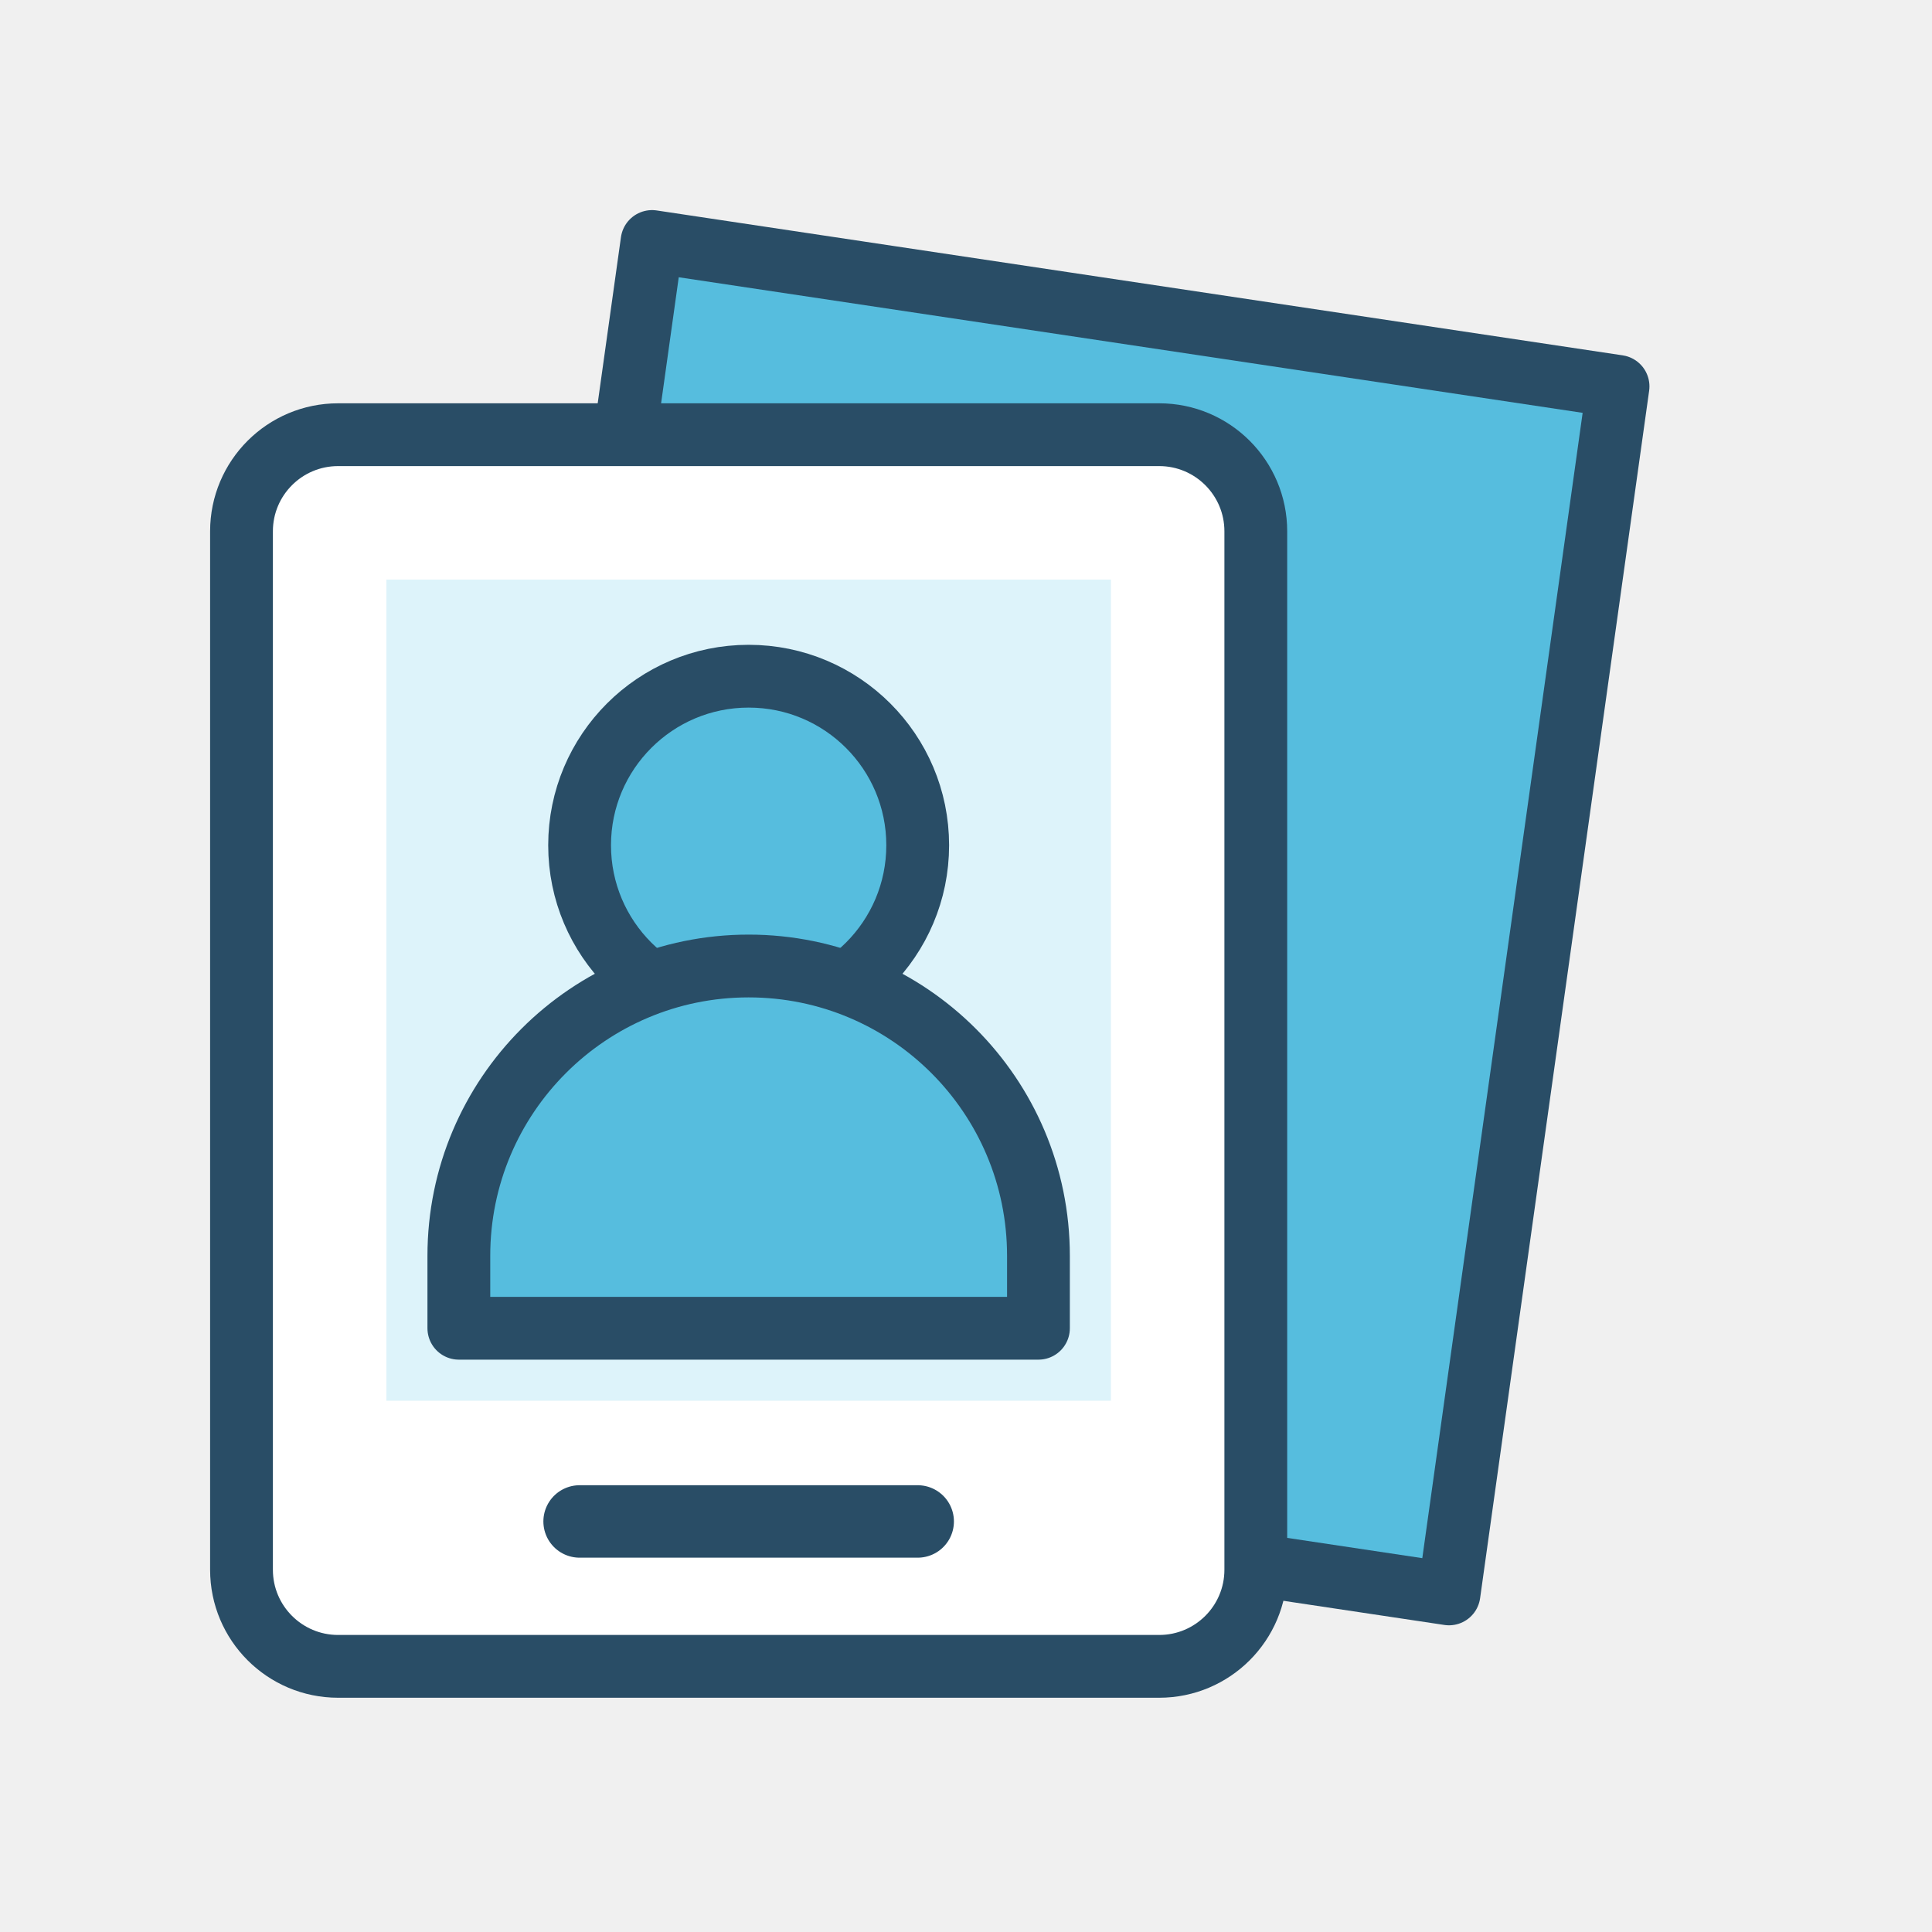
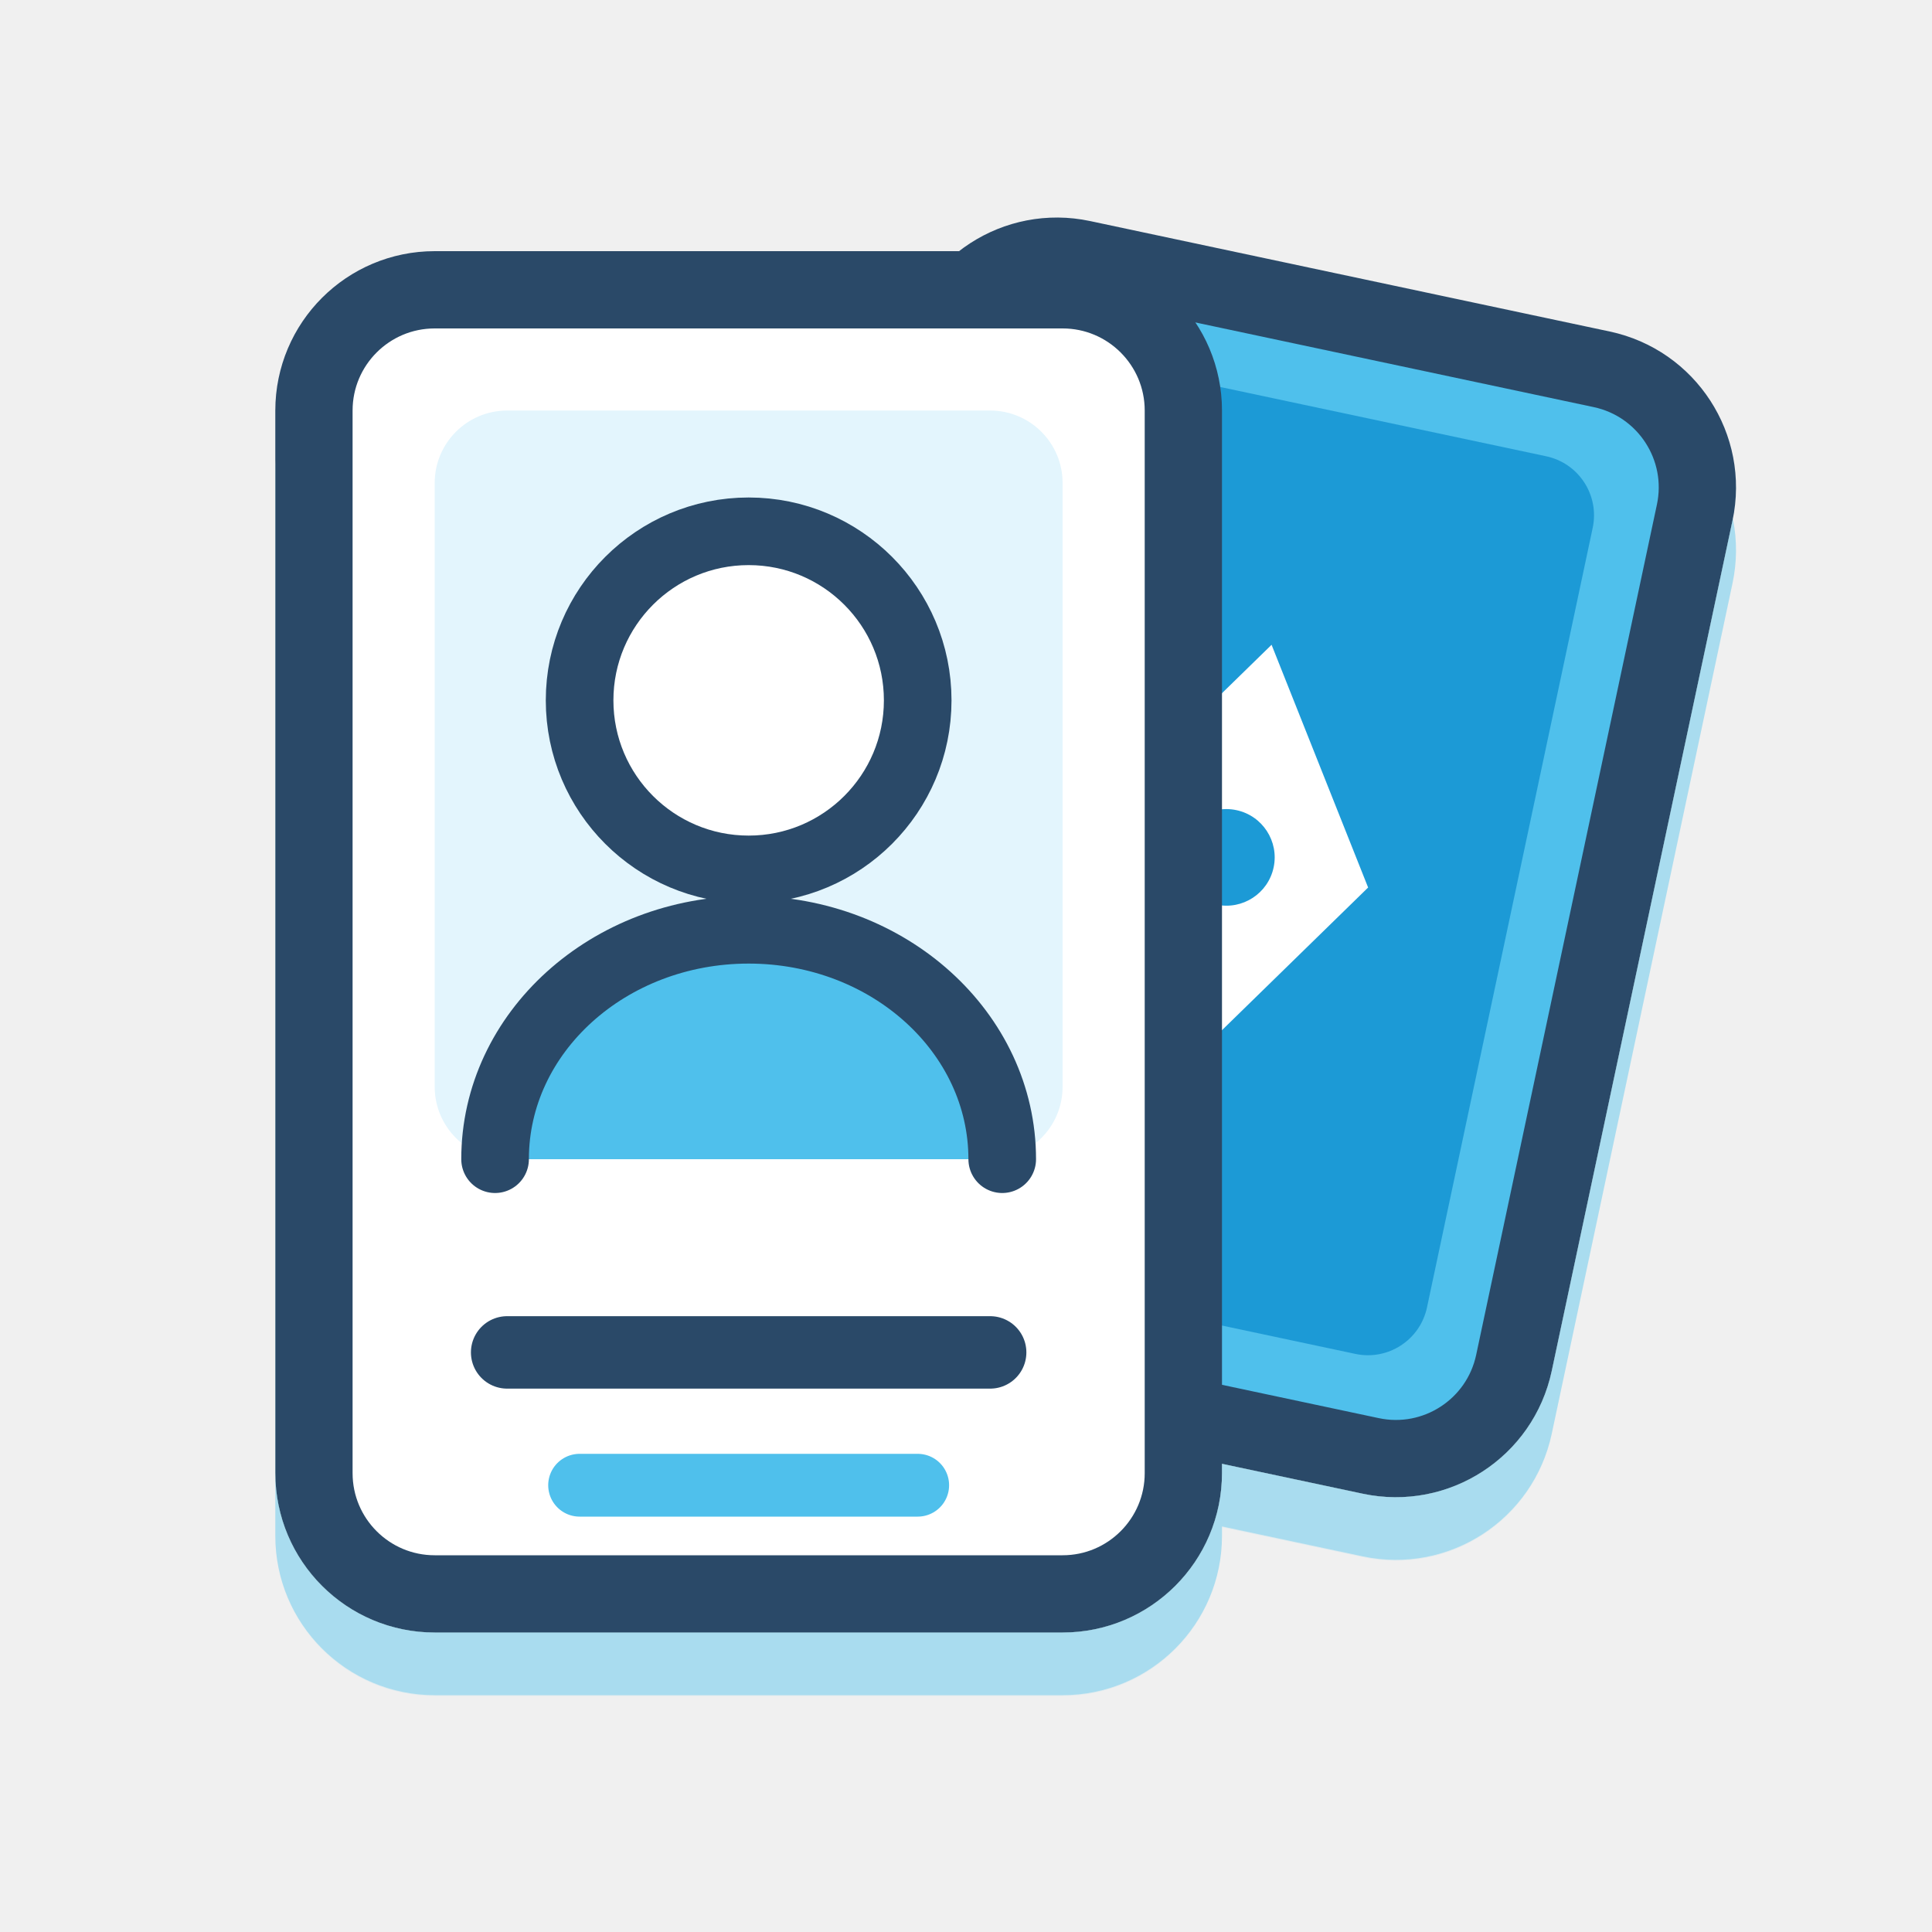
- <svg xmlns="http://www.w3.org/2000/svg" width="80" height="80" viewBox="0 0 80 80" role="img" aria-labelledby="title">
-   <g fill="none" stroke="#294D66" stroke-width="2.6" stroke-linecap="round" stroke-linejoin="round">
-     <path d="m27 10 40 6-7 50-40-6z" fill="#56BDDE" />
-     <rect x="10" y="18" width="42" height="51" rx="4" fill="#FFF" />
-     <path d="M16 24h30v34H16z" fill="#DDF3FA" stroke="none" />
-     <circle cx="31" cy="35" r="7" fill="#56BDDE" />
-     <path d="M19 55v-3a12 12 0 0 1 24 0v3z" fill="#56BDDE" />
-     <path d="M24 63h14" stroke="#294D66" stroke-width="3" />
+ <svg xmlns="http://www.w3.org/2000/svg" width="80" height="80" viewBox="0 0 80 80" role="img">
+   <defs>
+     <filter id="s" x="-20%" y="-20%" width="140%" height="140%">
+       <feDropShadow dx="0" dy="2.6" stdDeviation="0" flood-color="#A9DCEF" />
+     </filter>
+   </defs>
+   <g filter="url(#s)" stroke-linecap="round" stroke-linejoin="round">
+     <g transform="rotate(12 46.0 58)">
+       <rect x="30" y="12" width="32" height="46" rx="5" fill="#4FC0EC" stroke="#2A4A68" stroke-width="3.2" />
+       <rect x="34" y="16" width="24" height="38" rx="2.5" fill="#1E9AD6" />
+       <path d="M46.0 26.0 l6 9 -6 9 -6 -9z" fill="#FFFFFF" />
+       <circle cx="46.0" cy="35.0" r="2" fill="#1E9AD6" />
+     </g>
+     <rect x="13" y="12" width="36" height="54" rx="5" fill="#FFFFFF" stroke="#2A4A68" stroke-width="3.2" />
+     <rect x="18" y="17" width="26" height="31" rx="3" fill="#E3F5FD" />
+     <circle cx="31" cy="29" r="7" fill="#FFFFFF" stroke="#2A4A68" stroke-width="2.8" />
+     <path d="M20.5 48 a10.5 9.5 0 0 1 21 0" fill="#4FC0EC" stroke="#2A4A68" stroke-width="2.8" />
+     <path d="M21 56 H41" stroke="#2A4A68" stroke-width="3" />
+     <path d="M24 61.5 H38" stroke="#4FC0EC" stroke-width="2.6" />
  </g>
</svg>
